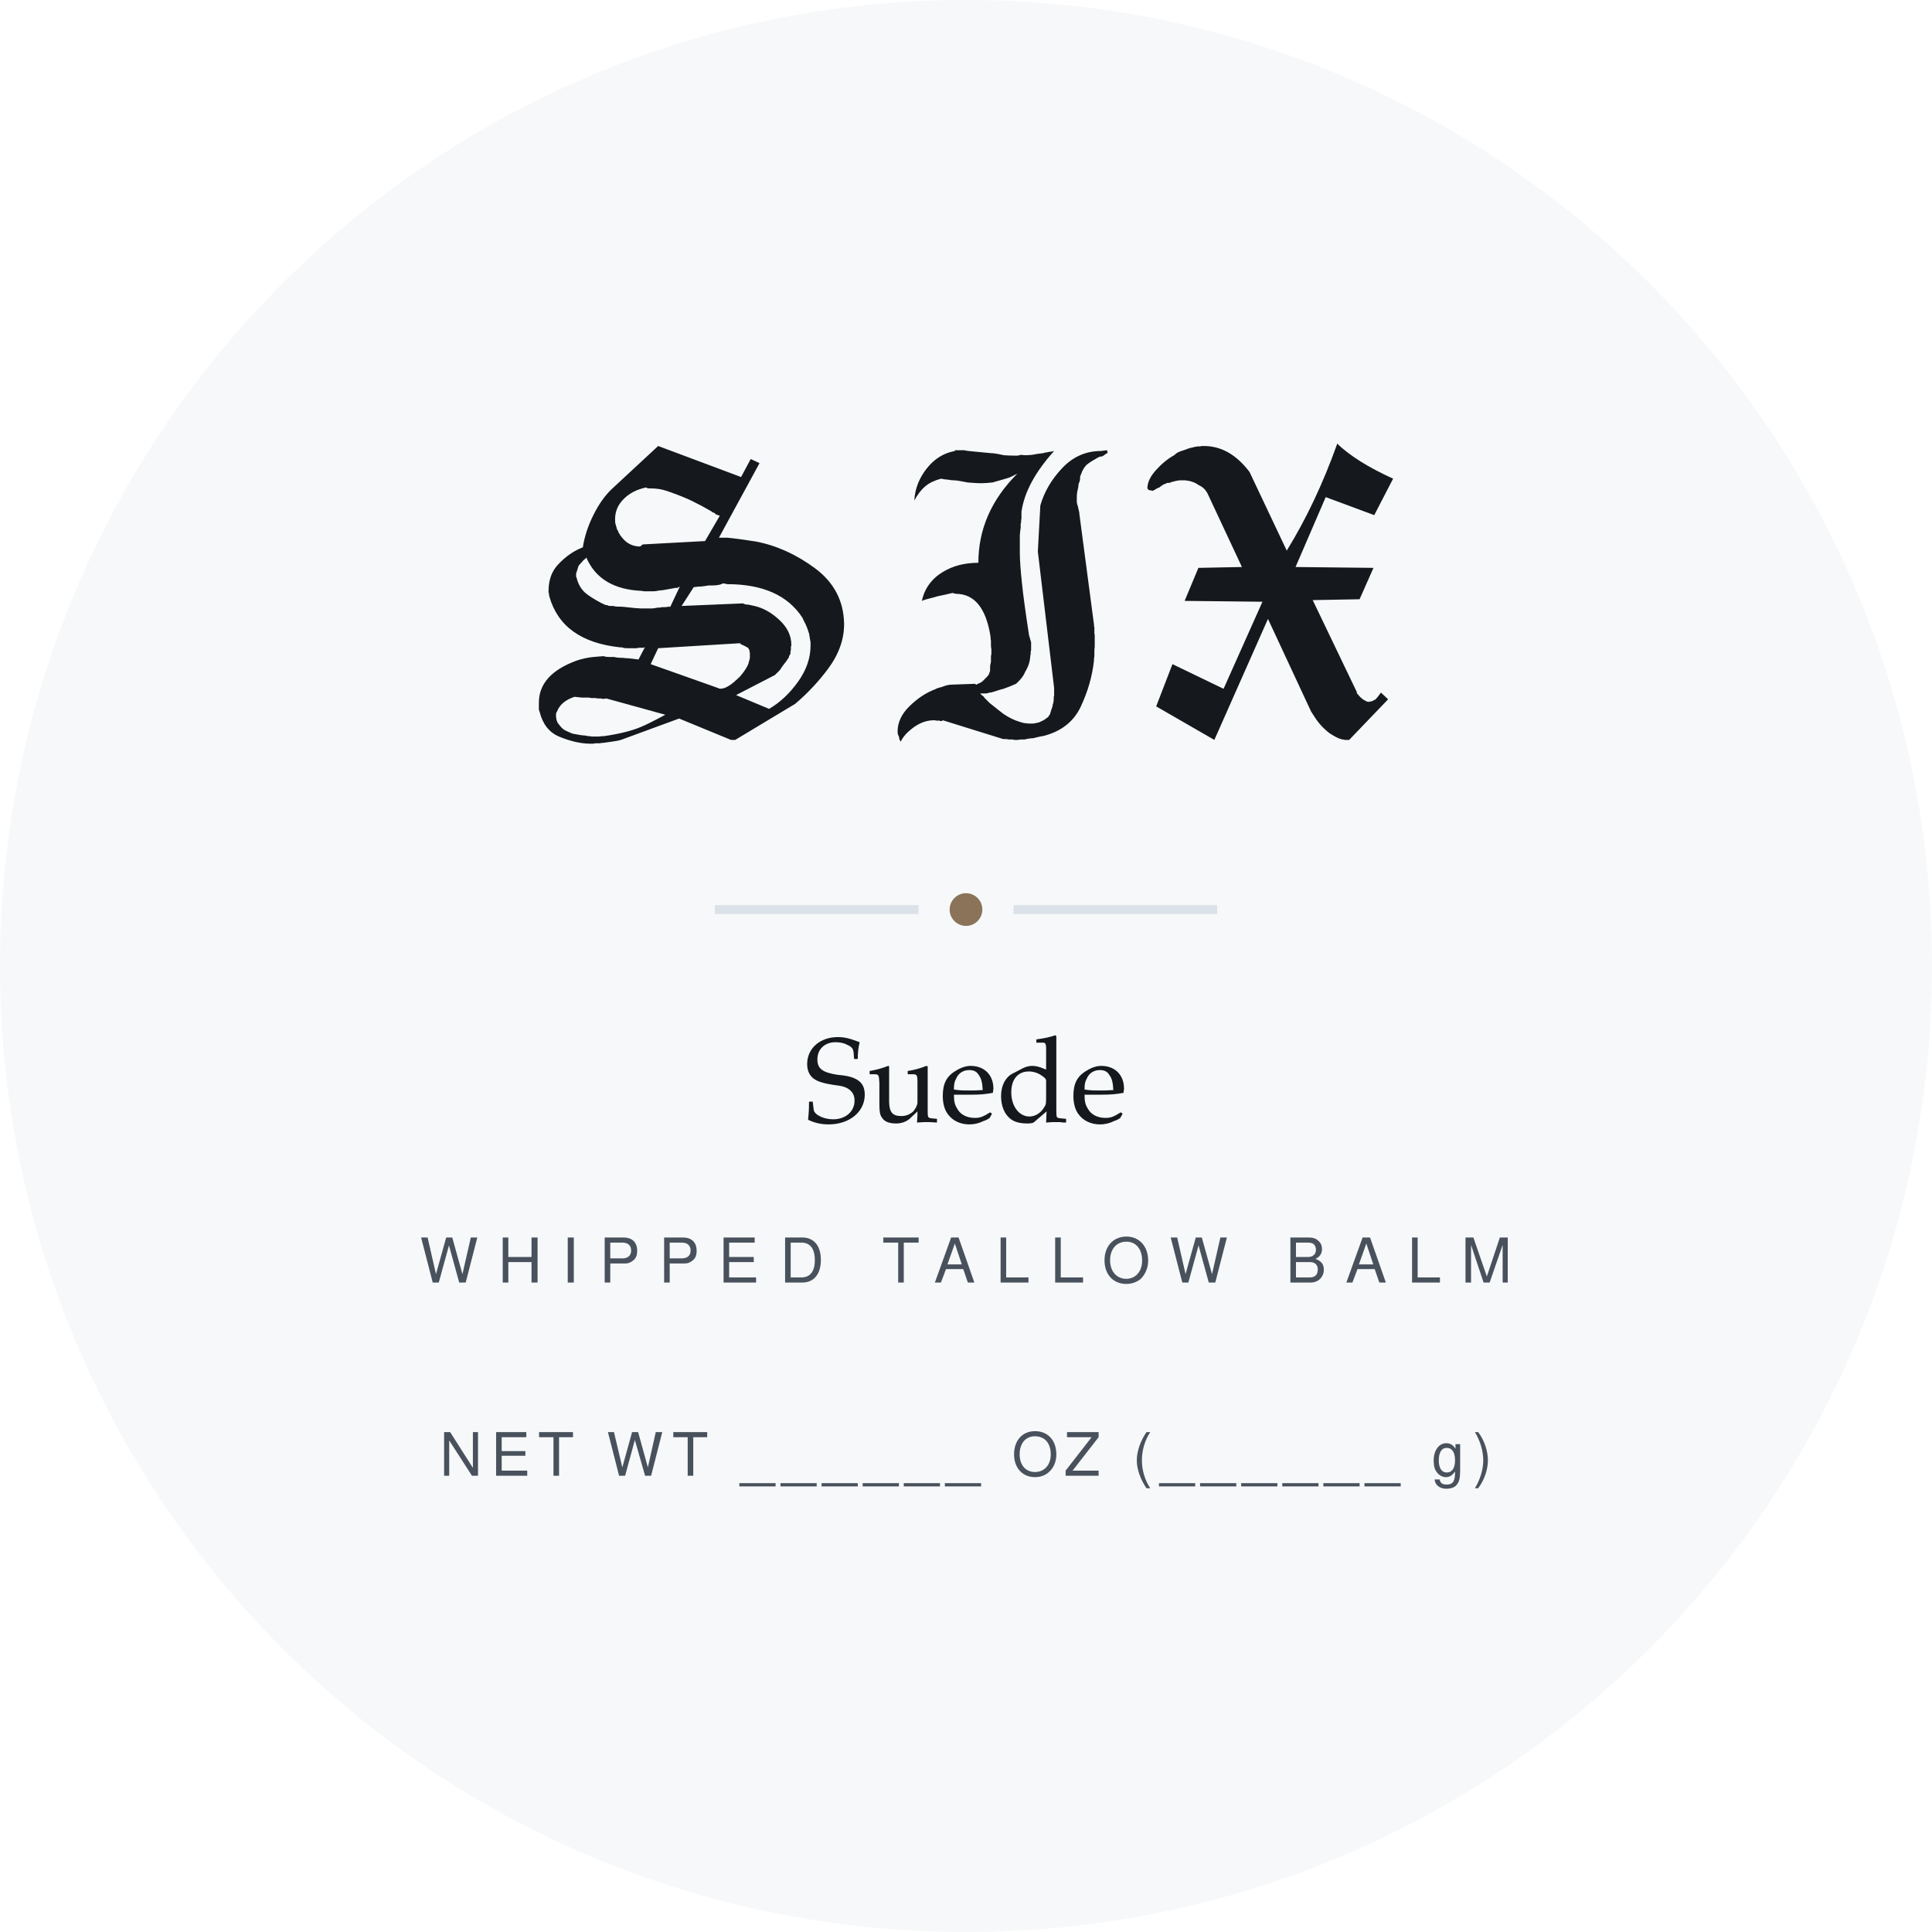
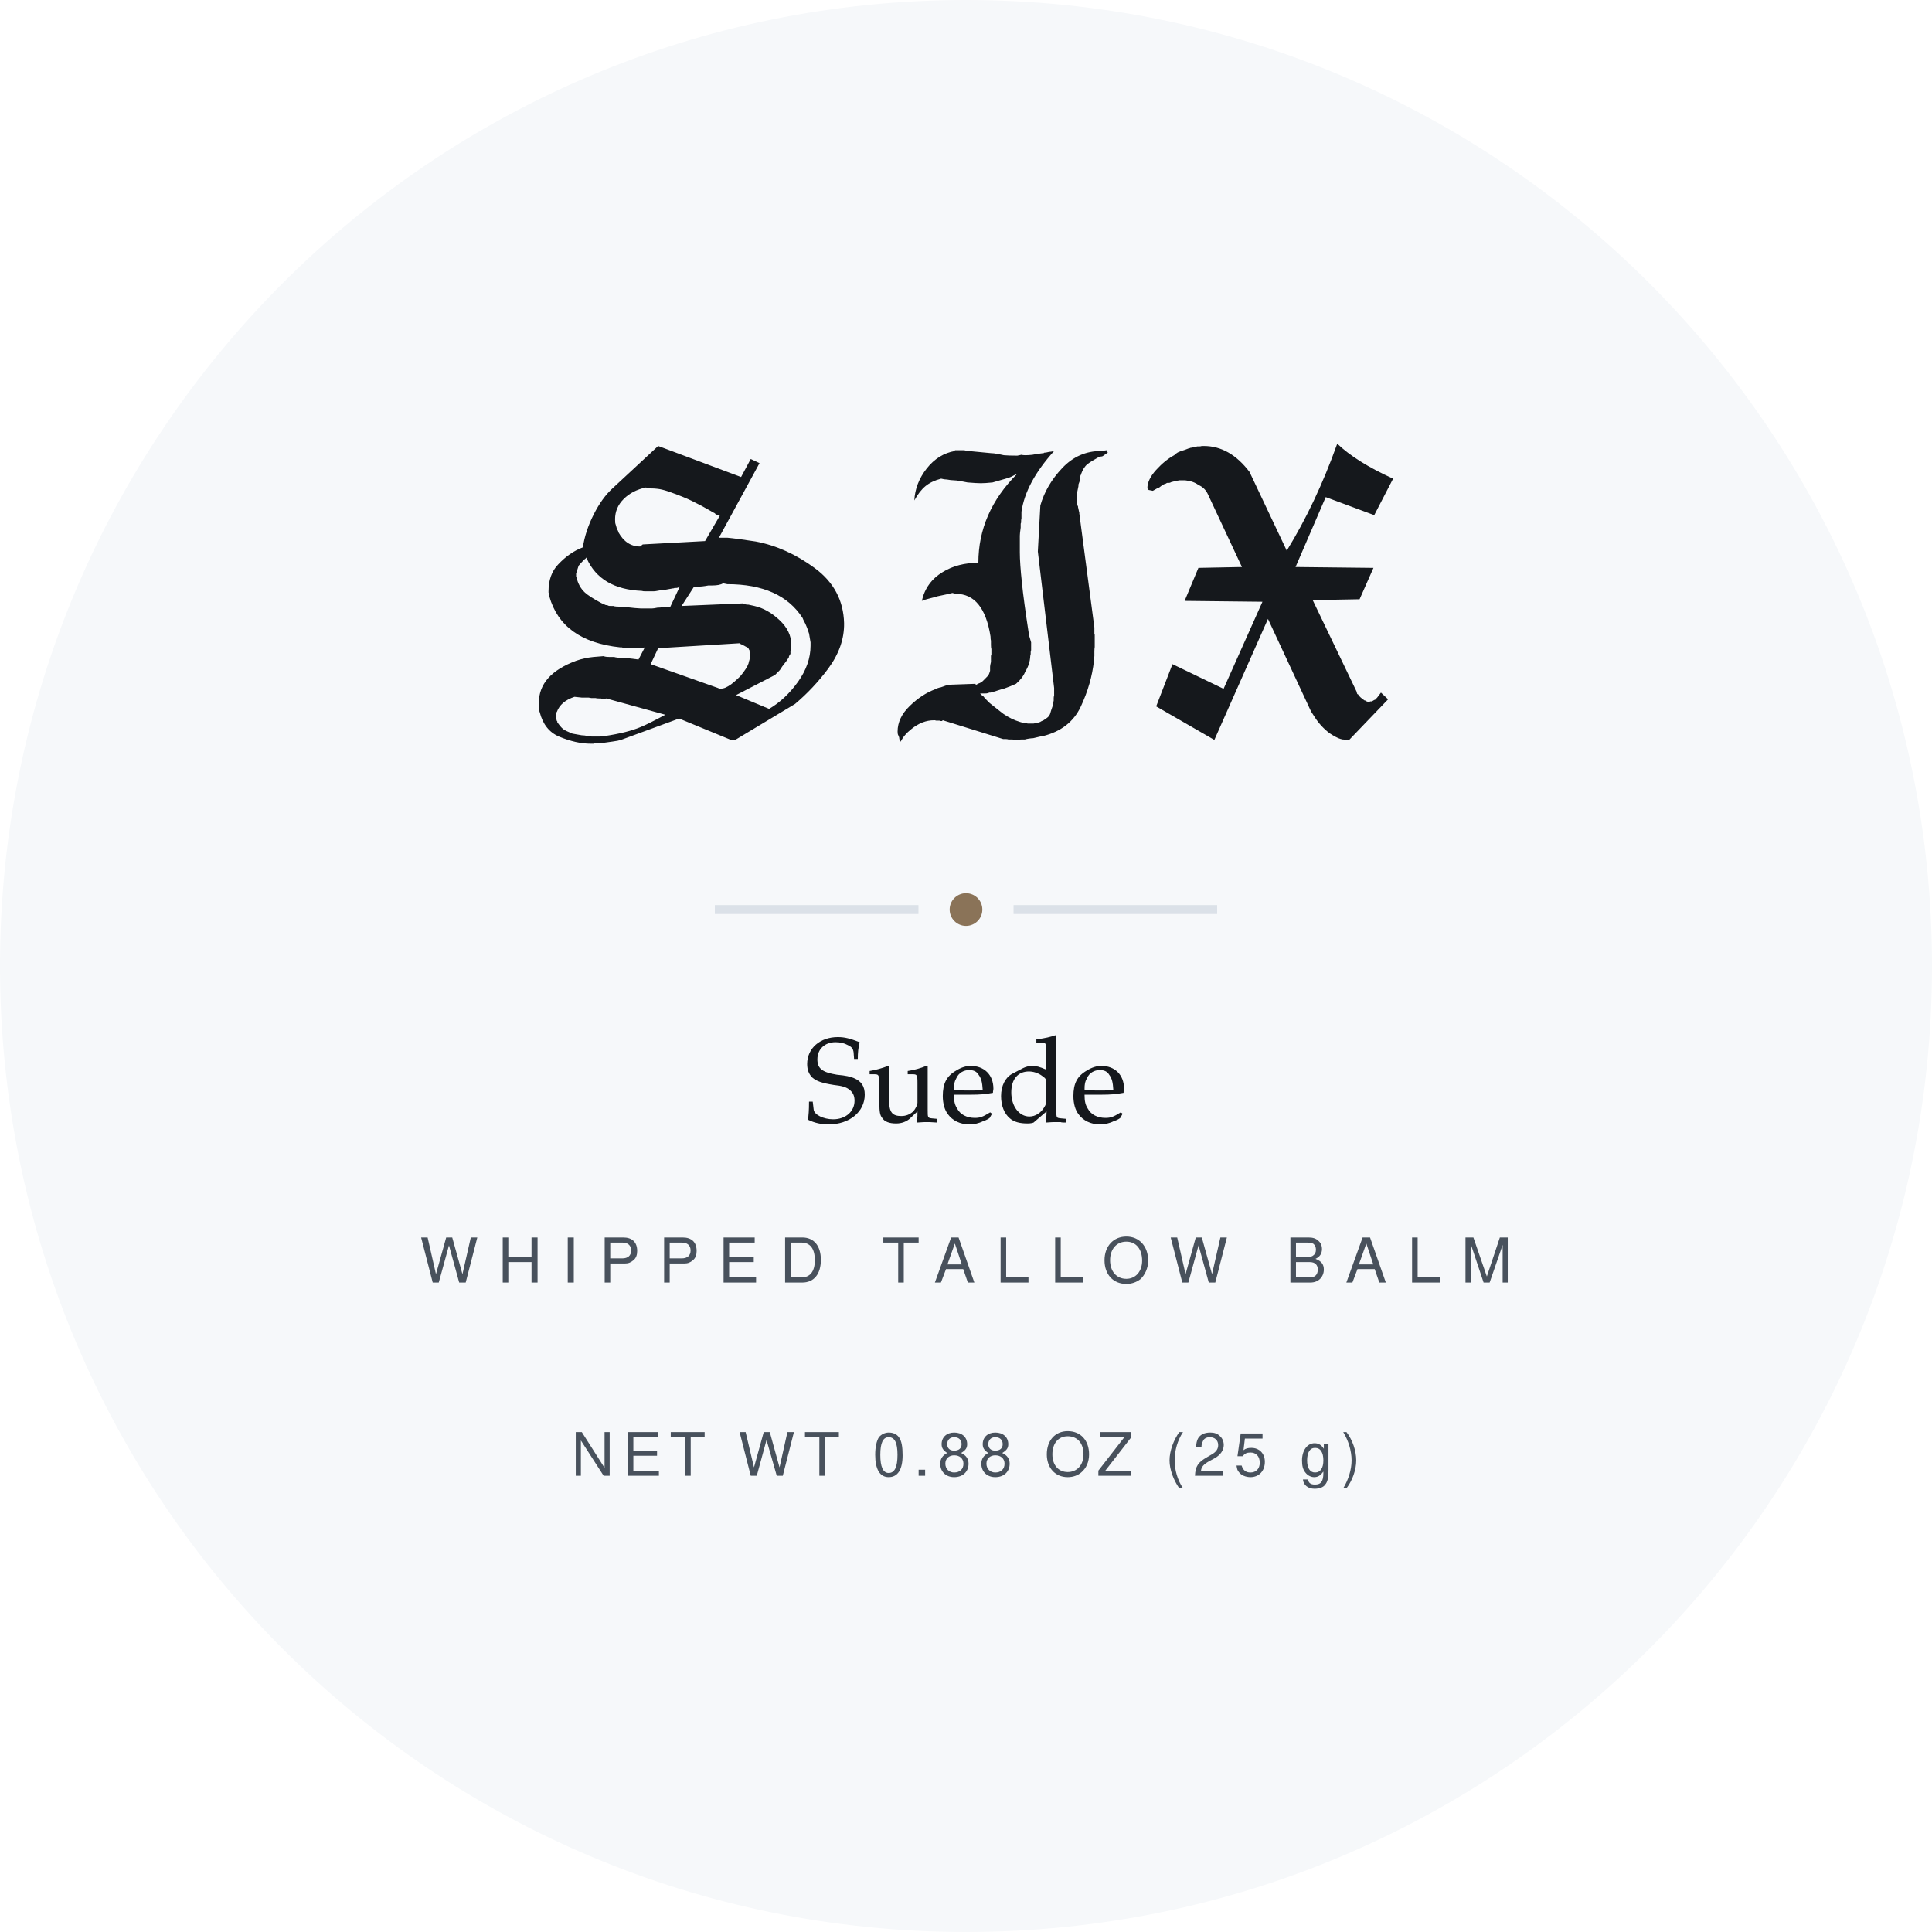
<svg xmlns="http://www.w3.org/2000/svg" width="65.0mm" height="65.0mm" viewBox="0 0 65.0 65.0">
  <circle cx="32.5" cy="32.5" r="32.5" fill="#f6f8fa" />
  <g transform="translate(0 14.341)">
    <g transform="translate(17.550 0.000) scale(0.28998)">
      <path d="M15.84 2.29 25.46 5.89 26.58 3.8 27.6 4.28 22.89 12.93H23.86Q24.97 13.03 27.16 13.37Q30.75 14.05 34.03 16.47Q37.31 18.9 37.41 22.84Q37.46 25.56 35.56 28.13Q33.86 30.41 31.73 32.21L24.78 36.39H24.29L18.27 33.91L11.52 36.39Q11.23 36.49 10.55 36.58L9.48 36.73Q9.24 36.73 9.09 36.78H8.7Q8.41 36.78 8.36 36.83H8.02Q6.32 36.83 4.33 36Q2.63 35.27 2.1 33.18Q2.05 33.04 2 32.89V32.07Q2 28.81 6.32 27.21Q7.29 26.87 8.31 26.77L9.53 26.67Q9.67 26.77 10.31 26.77H10.74Q11.03 26.87 11.81 26.87Q12.01 26.92 12.39 26.92L13.56 27.06L14.34 25.56Q14.29 25.7 14.05 25.7H13.51Q13.46 25.75 13.37 25.75H12.25Q12.01 25.75 11.88 25.73Q11.76 25.7 11.62 25.65Q11.47 25.65 11.42 25.65Q4.67 24.93 3.21 19.73V19.63Q3.17 19.63 3.17 19.58V19.34Q3.12 19.34 3.12 19.29V19.15Q3.12 17.2 4.23 16.04Q5.55 14.63 7.1 14.05Q7.39 12.15 8.36 10.23Q9.33 8.31 10.55 7.2ZM6.13 31.39Q4.53 31.92 4.09 33.13Q3.99 33.23 3.99 33.43V33.72Q3.99 33.77 4.04 34.01Q4.04 34.06 4.06 34.13Q4.09 34.2 4.14 34.25Q4.14 34.3 4.14 34.35Q4.23 34.49 4.45 34.76Q4.67 35.03 4.87 35.17Q5.06 35.32 5.89 35.66Q6.23 35.71 6.95 35.85Q7.25 35.85 7.73 35.95Q7.97 35.95 8.12 36H9.04Q9.19 35.95 9.58 35.95Q12.25 35.56 13.85 34.88Q14.68 34.54 16.67 33.47L9.82 31.58Q9.67 31.63 9.43 31.63Q9.33 31.63 9.19 31.58Q9.04 31.58 8.99 31.58Q8.7 31.58 8.56 31.53H8.07Q8.02 31.53 7.78 31.48H7ZM23.37 18.22Q22.98 18.47 22.11 18.47H21.67Q20.94 18.61 20.41 18.61Q20.21 18.66 19.97 18.66L18.56 20.85L25.7 20.55Q25.9 20.7 26.33 20.7Q26.33 20.7 27.01 20.85Q28.52 21.19 29.9 22.47Q31.29 23.76 31.29 25.36V25.46Q31.24 25.51 31.24 25.61V25.99Q31.19 26.04 31.19 26.14V26.38Q31.19 26.43 31.14 26.48Q31.09 26.53 31.05 26.63Q31 26.72 31 26.82Q30.8 27.16 30.22 27.89Q30.17 27.99 30.05 28.16Q29.93 28.33 29.88 28.37Q29.83 28.42 29.39 28.86L24.88 31.19L28.71 32.79Q30.61 31.68 32.07 29.64Q33.52 27.6 33.52 25.46V25.07Q33.47 24.78 33.38 24.25Q33.38 24.1 33.28 23.86Q33.13 23.37 32.99 23.08Q32.94 22.93 32.79 22.67Q32.65 22.4 32.6 22.25Q30.07 18.32 23.86 18.32ZM25.36 25.17 15.84 25.75 14.97 27.6 22.79 30.37Q22.98 30.51 23.37 30.41Q23.61 30.37 23.95 30.17Q24.29 29.98 24.68 29.64Q24.78 29.54 25 29.35Q25.22 29.15 25.36 29.01Q26.14 28.08 26.33 27.5Q26.33 27.4 26.43 27.11Q26.43 27.06 26.48 26.87V26.24Q26.43 26.19 26.43 26.04V25.95Q26.38 25.95 26.36 25.87Q26.33 25.8 26.31 25.75Q26.29 25.7 25.9 25.51Q25.85 25.46 25.7 25.41Q25.56 25.36 25.53 25.34Q25.51 25.31 25.46 25.27H25.36ZM7.54 15.21Q7.44 15.36 7.15 15.55Q7.15 15.6 6.86 15.89Q6.86 15.89 6.76 16.01Q6.66 16.13 6.61 16.18Q6.37 16.91 6.37 16.94Q6.37 16.96 6.32 17.06V17.45Q6.32 17.49 6.37 17.54Q6.61 18.61 7.34 19.29Q7.88 19.78 9.24 20.51Q9.43 20.6 9.77 20.75Q9.87 20.75 9.92 20.75Q10.01 20.8 10.06 20.82Q10.11 20.85 10.31 20.85H10.65Q10.69 20.89 11.01 20.92Q11.33 20.94 11.71 20.94Q13.46 21.14 13.85 21.14H15.11Q15.31 21.14 15.79 21.04H15.89Q16.13 21.04 16.28 20.99H16.62Q16.81 20.99 16.96 20.94H17.25L18.37 18.56Q18.17 18.76 17.93 18.76H17.74Q17.69 18.81 17.54 18.81Q16.81 18.95 16.77 18.95Q16.28 19.05 15.99 19.05Q15.5 19.15 15.31 19.15H14.34Q14.09 19.15 13.95 19.1Q9.14 18.9 7.54 15.31ZM14.43 7.1Q12.83 7.44 11.84 8.44Q10.84 9.43 10.84 10.79Q10.84 11.08 10.86 11.23Q10.89 11.37 10.99 11.67Q10.99 11.71 11.08 12.01Q11.18 12.05 11.23 12.3Q12.15 13.95 13.75 13.95L14.05 13.71L21.28 13.32L22.98 10.4Q23.08 10.4 22.5 10.21Q22.5 10.16 22.4 10.09Q22.3 10.01 22.23 10.01Q22.16 10.01 22.01 9.87Q21.48 9.58 20.89 9.24L19.73 8.65Q18.85 8.22 17.35 7.68Q16.57 7.39 15.99 7.29Q15.41 7.2 14.63 7.2Z M50.27 2.78H51.34Q51.63 2.87 52.89 2.97L54.45 3.12Q54.74 3.12 55.23 3.21Q55.71 3.31 55.95 3.36Q56.49 3.41 57.51 3.41L57.99 3.31Q58.29 3.41 59.26 3.31Q59.69 3.21 60.52 3.12H60.57L60.62 3.07Q60.81 3.07 61.2 2.97Q61.39 2.97 61.78 2.87Q58.48 6.52 57.99 9.92V10.69Q57.95 10.84 57.95 10.99V11.18Q57.9 11.23 57.9 11.37V11.76Q57.8 12.44 57.8 12.69V14.63Q57.8 15.89 58.04 18.13Q58.24 20.17 58.87 24.25L59.11 25.07V25.99Q59.06 26.04 59.06 26.24V26.43Q59.01 26.58 59.01 26.67Q58.97 27.6 58.43 28.47Q58.14 29.2 57.36 29.88Q56.73 30.17 55.91 30.46Q55.66 30.51 55.15 30.68Q54.64 30.85 54.4 30.9Q54.35 30.9 54.25 30.9Q54.16 30.95 54.06 30.97Q53.96 31 53.77 31H53.19L53.43 31.24Q53.57 31.29 53.72 31.53L54.3 32.11Q55.57 33.13 55.91 33.38Q56.83 34.01 57.8 34.3Q58.29 34.45 58.38 34.45Q58.48 34.45 58.58 34.45Q58.67 34.49 58.72 34.49H59.4Q59.45 34.49 59.84 34.4Q59.89 34.4 60.18 34.3Q60.23 34.25 60.35 34.2Q60.47 34.15 60.52 34.13Q60.57 34.11 60.67 34.03Q60.76 33.96 60.81 33.94Q60.86 33.91 60.98 33.81Q61.1 33.72 61.13 33.67Q61.15 33.62 61.22 33.52Q61.3 33.43 61.3 33.4Q61.3 33.38 61.44 32.94L61.59 32.5Q61.59 32.36 61.69 32.07Q61.69 31.97 61.73 31.82V31.53Q61.73 31.39 61.78 31.24V30.37L59.89 14.53L60.18 9.19Q60.86 6.81 62.73 4.84Q64.6 2.87 67.22 2.87L67.9 2.78L68 3.07Q67.9 3.12 67.81 3.19Q67.71 3.26 67.64 3.31Q67.56 3.36 67.47 3.43Q67.37 3.51 67.25 3.51Q67.13 3.51 67.03 3.55Q66.93 3.6 66.83 3.65Q66.11 4.04 65.64 4.4Q65.18 4.77 64.89 5.59Q64.89 5.64 64.84 5.72Q64.79 5.79 64.79 5.93V6.08Q64.79 6.18 64.75 6.35Q64.7 6.52 64.6 6.76V6.95Q64.55 7.2 64.45 7.68Q64.41 7.93 64.41 8.31V8.75Q64.41 8.9 64.5 9.19Q64.5 9.24 64.55 9.29V9.38Q64.55 9.43 64.58 9.5Q64.6 9.58 64.65 9.82Q64.65 9.87 64.7 9.97V10.11L66.4 22.98Q66.4 23.27 66.45 23.32V24.05Q66.45 24.1 66.49 24.2V25.61Q66.45 25.8 66.45 26.14V26.67Q66.4 26.87 66.4 27.21Q66.11 29.88 64.87 32.53Q63.63 35.17 60.47 35.95Q60.33 35.95 59.94 36.05L59.35 36.19Q59.16 36.19 58.84 36.24Q58.53 36.29 58.38 36.34H57.99Q57.7 36.34 57.65 36.39H57.12Q57.07 36.34 56.93 36.34H56.49Q56.34 36.29 56.15 36.29H55.86L48.86 34.11L48.77 34.2H48.62Q48.57 34.2 48.47 34.15H48.09Q48.04 34.15 47.94 34.11H47.84Q46.48 34.11 45.22 35.13Q44.35 35.81 43.96 36.63V36.53Q43.91 36.49 43.86 36.39Q43.81 36.29 43.81 36.19V36.15Q43.76 35.95 43.69 35.83Q43.62 35.71 43.62 35.42Q43.62 33.81 45.03 32.45Q46.43 31.09 47.99 30.51Q48.13 30.41 48.47 30.32Q48.57 30.32 48.89 30.2Q49.2 30.07 49.45 30.03Q49.69 29.98 49.83 29.98L52.65 29.88Q52.65 29.98 52.75 29.98Q52.8 29.98 52.85 29.93Q52.89 29.88 53.19 29.78Q53.23 29.73 53.33 29.69Q53.43 29.64 53.5 29.56Q53.57 29.49 53.84 29.22Q54.11 28.96 54.18 28.84Q54.25 28.71 54.35 28.37V27.89Q54.35 27.74 54.45 27.35V26.67Q54.45 26.58 54.5 26.48V25.85Q54.45 25.7 54.45 25.36V24.88Q54.4 24.73 54.4 24.39Q53.62 19.44 50.37 19.44L49.98 19.34Q49.4 19.49 48.23 19.73Q47.94 19.83 47.36 19.97Q47.21 20.02 46.92 20.09Q46.63 20.17 46.43 20.26Q46.92 18.08 48.86 16.91Q50.61 15.84 52.99 15.84Q52.99 10.01 57.51 5.5Q57.41 5.55 57.17 5.67Q56.93 5.79 56.73 5.89Q56.54 5.98 56.1 6.1Q55.66 6.23 54.64 6.52Q53.77 6.61 53.28 6.61Q52.8 6.61 51.73 6.52Q51.49 6.47 50.95 6.37Q50.42 6.27 50.13 6.27Q49.83 6.27 49.35 6.18Q49.06 6.18 48.67 6.08Q47.55 6.37 46.85 6.95Q46.14 7.54 45.56 8.61Q45.66 6.61 46.99 4.91Q48.33 3.21 50.27 2.87Z M94.6 2Q96.83 4.14 101.11 6.08L98.92 10.31L93.29 8.22L89.79 16.33L98.83 16.43L97.22 20.07L91.78 20.17L96.88 30.8Q96.88 30.95 96.93 30.95V31Q96.93 31.09 97.03 31.09Q97.22 31.43 97.81 31.82Q97.85 31.82 97.9 31.82Q97.9 31.87 97.98 31.9Q98.05 31.92 98.19 31.97H98.39L98.44 31.92H98.63L98.68 31.87H98.73Q98.83 31.82 98.9 31.77Q98.97 31.73 99.02 31.73L99.26 31.48L99.7 30.9L100.53 31.68L96.01 36.39H95.47Q95.43 36.34 95.33 36.34H95.18Q95.13 36.29 95.04 36.29Q94.55 36.15 93.73 35.61Q92.71 34.83 92.03 33.77Q91.88 33.52 91.59 33.09L86.59 22.35L80.37 36.39L73.62 32.5L75.51 27.6L81.44 30.46L85.95 20.36L76.92 20.26L78.52 16.43L83.57 16.33L79.64 7.93Q79.3 7.15 78.52 6.81Q77.94 6.37 76.97 6.27H76.29Q76.14 6.32 76 6.32L75.41 6.47Q75.37 6.47 75.29 6.52Q75.22 6.57 75.07 6.57H74.88Q74.83 6.61 74.73 6.66Q74.64 6.71 74.59 6.71Q74.54 6.71 74.47 6.76Q74.39 6.81 74.35 6.83Q74.3 6.86 74.2 6.93Q74.1 7 74.01 7.08Q73.91 7.15 73.86 7.15Q73.81 7.15 73.74 7.2Q73.67 7.25 73.62 7.27Q73.57 7.29 73.45 7.37Q73.33 7.44 73.23 7.49L72.74 7.39L72.6 7.2Q72.6 6.18 73.62 5.06Q74.64 3.94 75.71 3.36Q75.9 3.17 76.12 3.04Q76.34 2.92 76.97 2.73Q77.11 2.68 77.36 2.58Q77.45 2.58 77.53 2.53Q77.6 2.49 77.7 2.49Q77.79 2.49 78.09 2.39Q78.23 2.39 78.38 2.34H78.62Q78.77 2.34 78.91 2.29H79.15Q82.17 2.29 84.45 5.3L88.77 14.43Q92.17 8.9 94.6 2.1Z" fill="#15181c" />
    </g>
    <line x1="24.05" y1="16.26" x2="30.90" y2="16.26" stroke="#dbe1e8" stroke-width="0.3" />
    <line x1="34.10" y1="16.26" x2="40.95" y2="16.26" stroke="#dbe1e8" stroke-width="0.3" />
    <circle cx="32.5" cy="16.26" r="0.55" fill="#8a7358" />
    <text x="32.50" y="23.41" font-family="Palatino, Georgia, serif" font-size="4.03" fill="#15181c" text-anchor="middle">Suede</text>
    <text x="32.50" y="28.81" font-family="Helvetica, Arial, sans-serif" font-size="2.08" fill="#48515c" text-anchor="middle" letter-spacing="0.682">WHIPPED TALLOW BALM</text>
-     <text x="32.50" y="35.31" font-family="Helvetica, Arial, sans-serif" font-size="2.02" fill="#48515c" text-anchor="middle" letter-spacing="0.260">NET WT ______ OZ (______ g)</text>
+     <text x="32.50" y="35.31" font-family="Helvetica, Arial, sans-serif" font-size="2.02" fill="#48515c" text-anchor="middle" letter-spacing="0.260">NET WT 0.88 OZ (25 g)</text>
  </g>
</svg>
